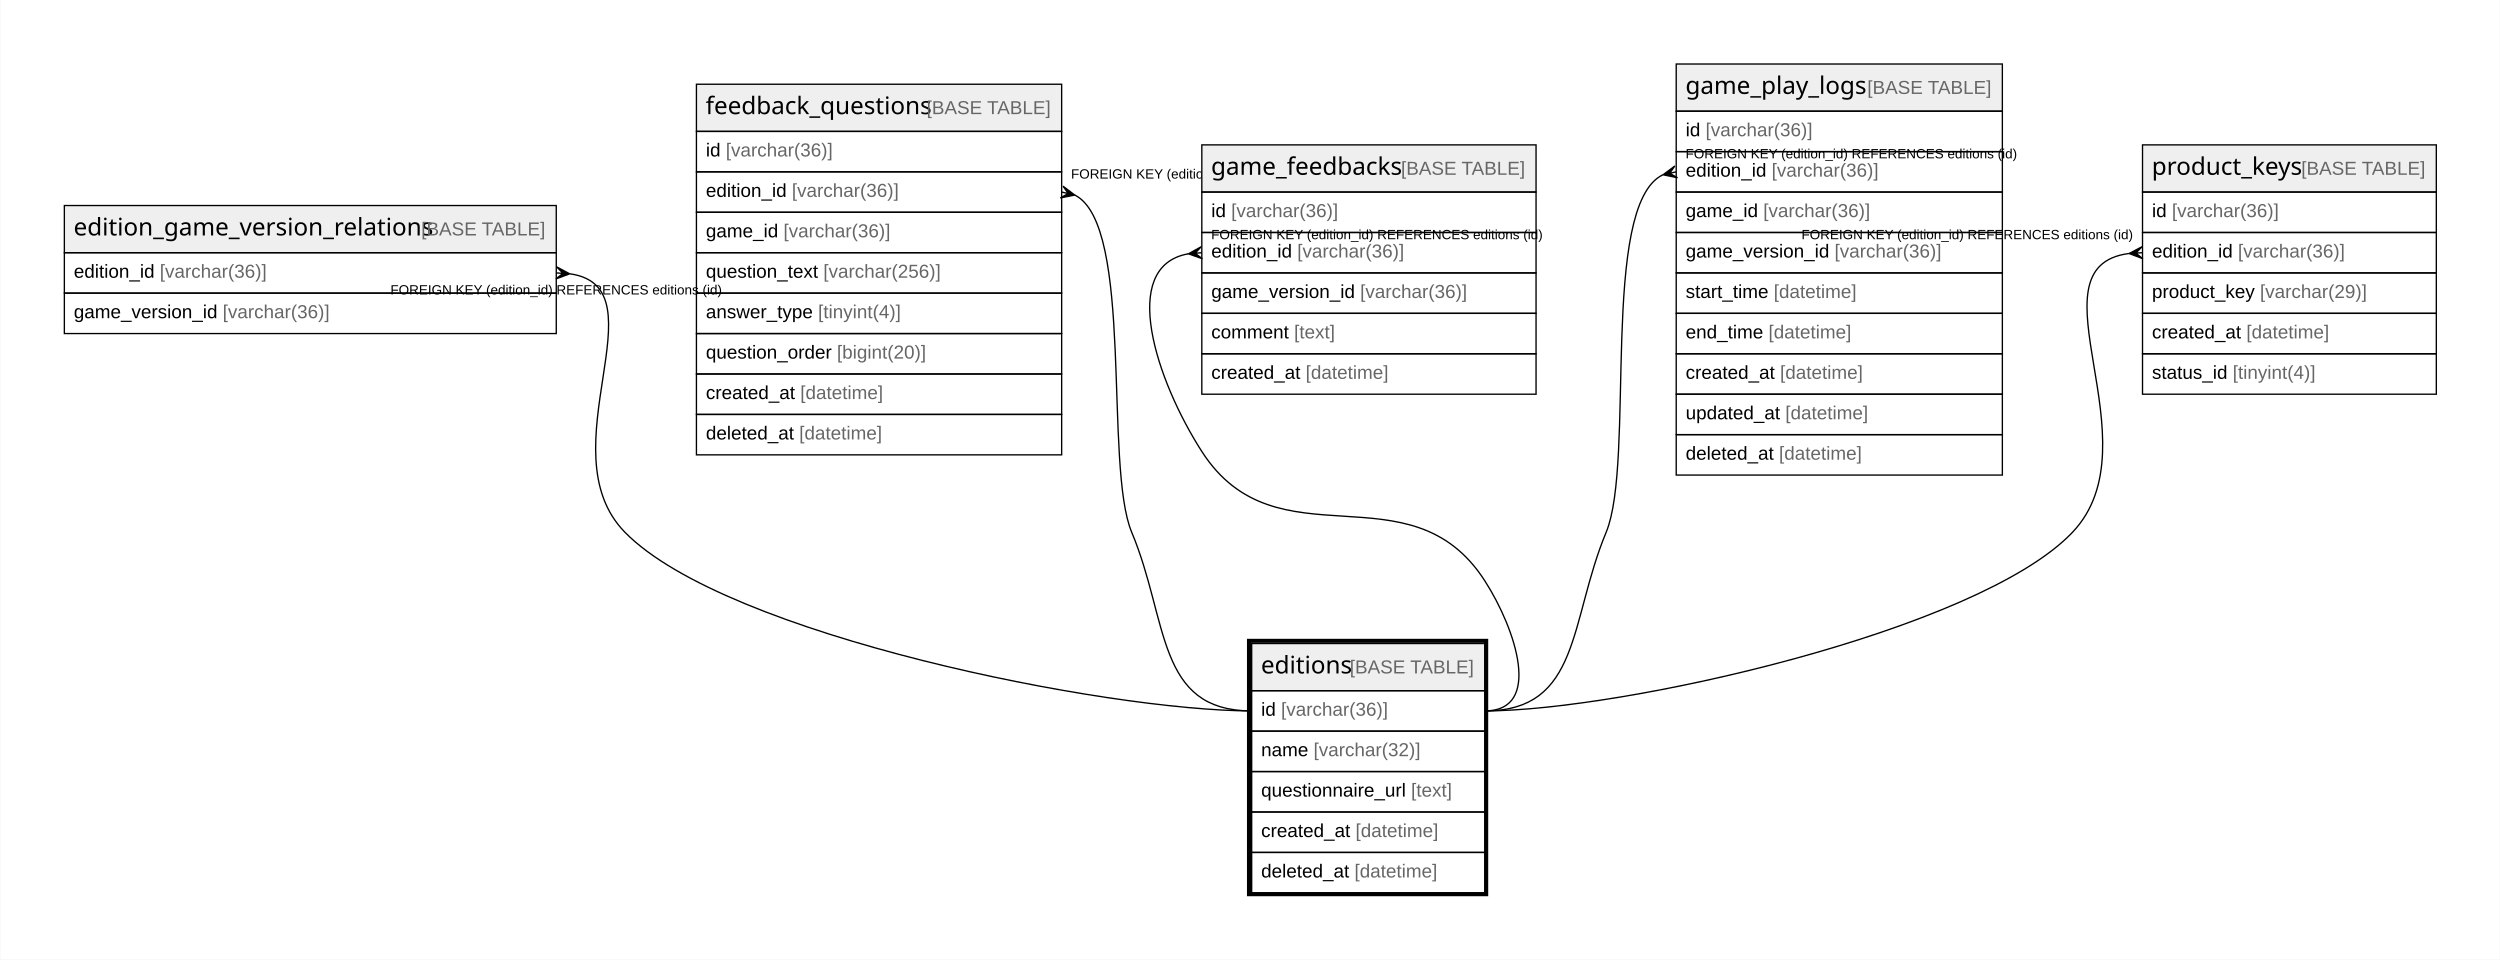
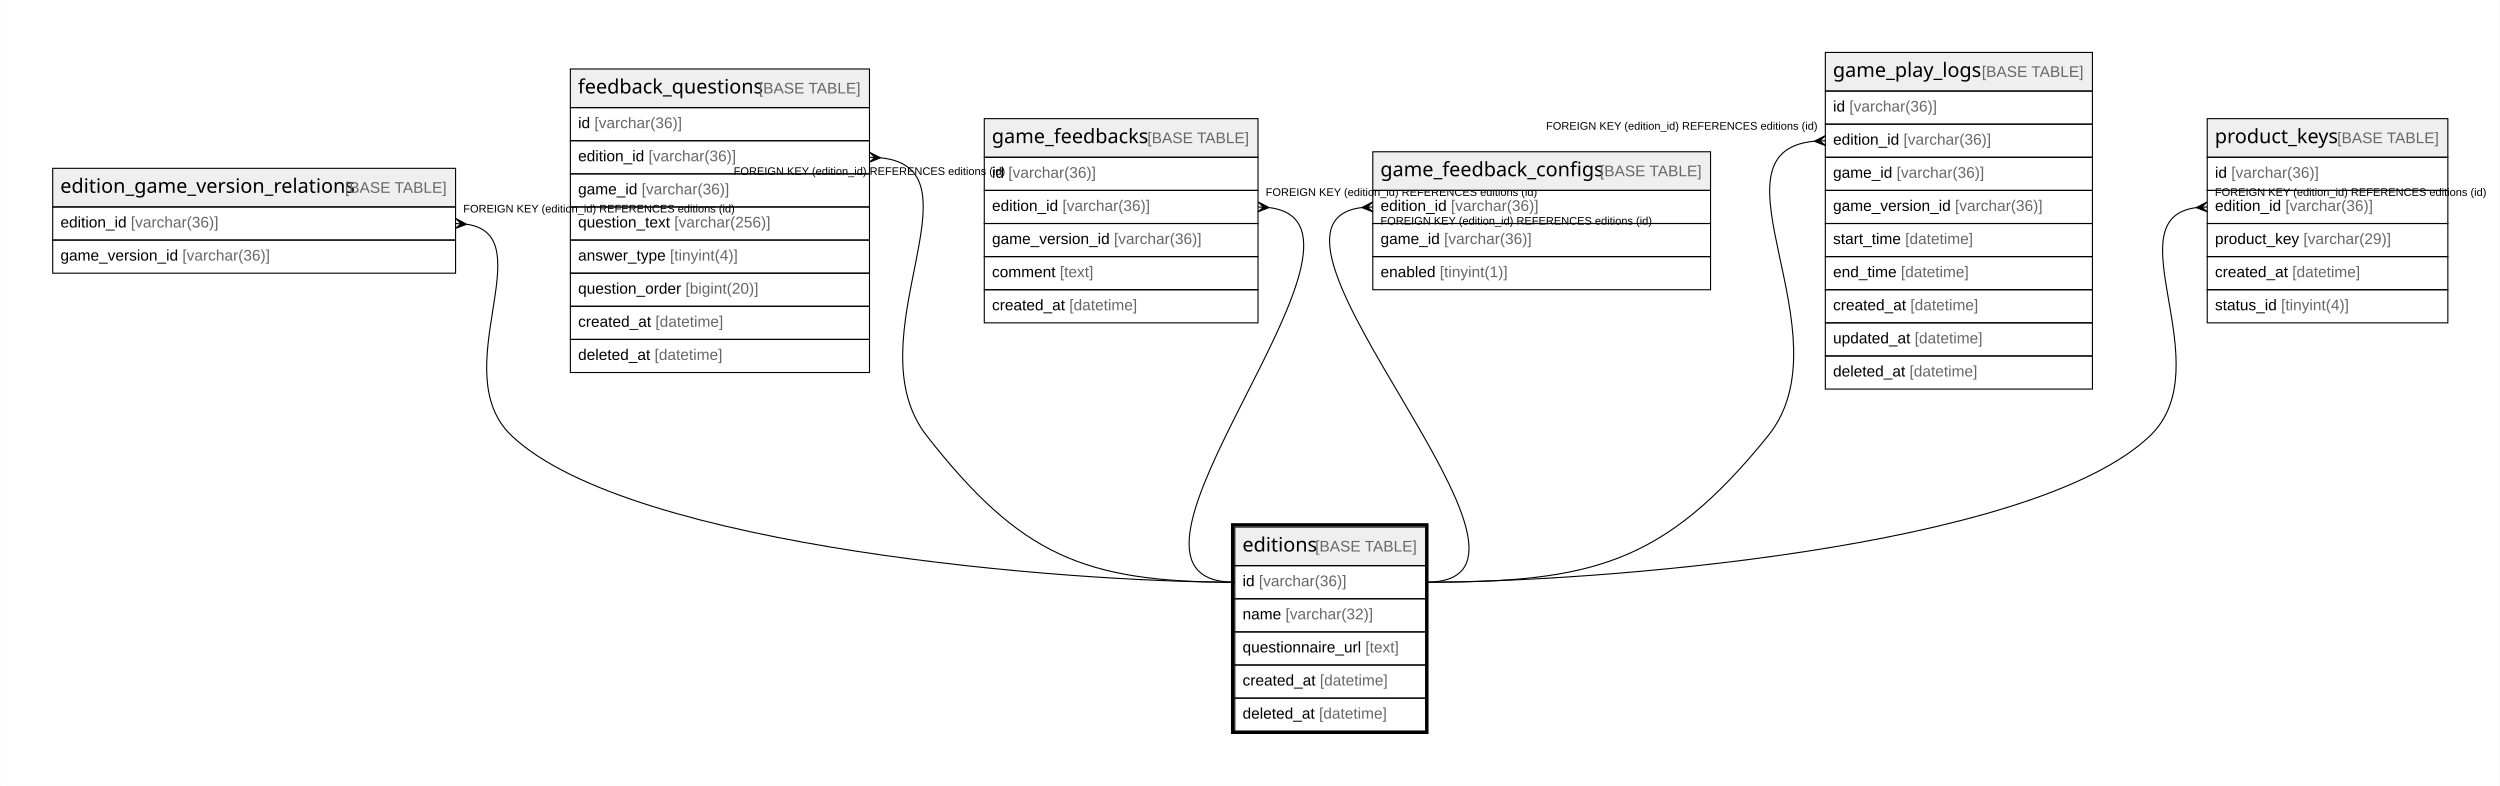
- <svg xmlns="http://www.w3.org/2000/svg" width="1855pt" height="712pt" viewBox="0.00 0.00 1854.50 712.00">
+ <svg xmlns="http://www.w3.org/2000/svg" width="2265pt" height="712pt" viewBox="0.00 0.00 2264.50 712.00">
  <g id="graph0" class="graph" transform="scale(1 1) rotate(0) translate(4 708)">
-     <polygon fill="#ffffff" stroke="transparent" points="-4,4 -4,-708 1850.5,-708 1850.5,4 -4,4" />
+     <polygon fill="#ffffff" stroke="transparent" points="-4,4 -4,-708 2260.5,-708 2260.5,4 -4,4" />
    <g id="node1" class="node">
-       <polygon fill="#efefef" stroke="transparent" points="924.5,-195.5 924.5,-230.5 1097.5,-230.5 1097.5,-195.5 924.5,-195.5" />
-       <polygon fill="none" stroke="#000000" points="924.5,-195.5 924.5,-230.5 1097.5,-230.5 1097.5,-195.5 924.5,-195.5" />
-       <text text-anchor="start" x="931.365" y="-208.3" font-family="Arial Bold" font-size="18.00" fill="#000000">editions</text>
-       <text text-anchor="start" x="993.381" y="-208.3" font-family="Arial" font-size="14.00" fill="#000000"> </text>
-       <text text-anchor="start" x="997.271" y="-208.3" font-family="Arial" font-size="14.00" fill="#666666">[BASE TABLE]</text>
-       <polygon fill="none" stroke="#000000" points="924.5,-165.5 924.5,-195.5 1097.5,-195.5 1097.5,-165.5 924.5,-165.5" />
-       <text text-anchor="start" x="931.5" y="-176.9" font-family="Arial" font-size="14.00" fill="#000000">id </text>
-       <text text-anchor="start" x="946.28" y="-176.9" font-family="Arial" font-size="14.00" fill="#666666">[varchar(36)]</text>
-       <polygon fill="none" stroke="#000000" points="924.5,-135.5 924.5,-165.5 1097.5,-165.5 1097.5,-135.5 924.5,-135.5" />
-       <text text-anchor="start" x="931.5" y="-146.9" font-family="Arial" font-size="14.00" fill="#000000">name </text>
-       <text text-anchor="start" x="970.399" y="-146.9" font-family="Arial" font-size="14.00" fill="#666666">[varchar(32)]</text>
-       <polygon fill="none" stroke="#000000" points="924.5,-105.5 924.5,-135.5 1097.5,-135.5 1097.5,-105.5 924.5,-105.5" />
-       <text text-anchor="start" x="931.5" y="-116.9" font-family="Arial" font-size="14.00" fill="#000000">questionnaire_url </text>
-       <text text-anchor="start" x="1042.748" y="-116.9" font-family="Arial" font-size="14.00" fill="#666666">[text]</text>
-       <polygon fill="none" stroke="#000000" points="924.5,-75.5 924.5,-105.5 1097.5,-105.5 1097.5,-75.5 924.5,-75.5" />
-       <text text-anchor="start" x="931.5" y="-86.9" font-family="Arial" font-size="14.00" fill="#000000">created_at </text>
-       <text text-anchor="start" x="1001.528" y="-86.9" font-family="Arial" font-size="14.00" fill="#666666">[datetime]</text>
-       <polygon fill="none" stroke="#000000" points="924.5,-45.5 924.5,-75.5 1097.5,-75.5 1097.5,-45.5 924.5,-45.5" />
-       <text text-anchor="start" x="931.5" y="-56.9" font-family="Arial" font-size="14.00" fill="#000000">deleted_at </text>
-       <text text-anchor="start" x="1000.757" y="-56.9" font-family="Arial" font-size="14.00" fill="#666666">[datetime]</text>
-       <polygon fill="none" stroke="#000000" stroke-width="3" points="922.5,-44.5 922.5,-232.5 1098.5,-232.5 1098.5,-44.5 922.5,-44.5" />
+       <polygon fill="#efefef" stroke="transparent" points="1114.5,-195.5 1114.5,-230.5 1287.5,-230.5 1287.5,-195.5 1114.5,-195.5" />
+       <polygon fill="none" stroke="#000000" points="1114.5,-195.5 1114.5,-230.5 1287.5,-230.5 1287.5,-195.5 1114.5,-195.5" />
+       <text text-anchor="start" x="1121.365" y="-208.3" font-family="Arial Bold" font-size="18.00" fill="#000000">editions</text>
+       <text text-anchor="start" x="1183.381" y="-208.3" font-family="Arial" font-size="14.00" fill="#000000"> </text>
+       <text text-anchor="start" x="1187.271" y="-208.3" font-family="Arial" font-size="14.00" fill="#666666">[BASE TABLE]</text>
+       <polygon fill="none" stroke="#000000" points="1114.5,-165.5 1114.5,-195.5 1287.5,-195.5 1287.5,-165.5 1114.5,-165.5" />
+       <text text-anchor="start" x="1121.5" y="-176.9" font-family="Arial" font-size="14.00" fill="#000000">id </text>
+       <text text-anchor="start" x="1136.28" y="-176.9" font-family="Arial" font-size="14.00" fill="#666666">[varchar(36)]</text>
+       <polygon fill="none" stroke="#000000" points="1114.5,-135.5 1114.5,-165.5 1287.5,-165.5 1287.5,-135.5 1114.5,-135.5" />
+       <text text-anchor="start" x="1121.5" y="-146.9" font-family="Arial" font-size="14.00" fill="#000000">name </text>
+       <text text-anchor="start" x="1160.399" y="-146.9" font-family="Arial" font-size="14.00" fill="#666666">[varchar(32)]</text>
+       <polygon fill="none" stroke="#000000" points="1114.5,-105.5 1114.5,-135.5 1287.5,-135.5 1287.5,-105.5 1114.5,-105.5" />
+       <text text-anchor="start" x="1121.5" y="-116.9" font-family="Arial" font-size="14.00" fill="#000000">questionnaire_url </text>
+       <text text-anchor="start" x="1232.748" y="-116.9" font-family="Arial" font-size="14.00" fill="#666666">[text]</text>
+       <polygon fill="none" stroke="#000000" points="1114.5,-75.5 1114.5,-105.5 1287.5,-105.5 1287.5,-75.5 1114.5,-75.5" />
+       <text text-anchor="start" x="1121.5" y="-86.9" font-family="Arial" font-size="14.00" fill="#000000">created_at </text>
+       <text text-anchor="start" x="1191.528" y="-86.9" font-family="Arial" font-size="14.00" fill="#666666">[datetime]</text>
+       <polygon fill="none" stroke="#000000" points="1114.5,-45.5 1114.5,-75.5 1287.5,-75.5 1287.5,-45.5 1114.5,-45.5" />
+       <text text-anchor="start" x="1121.5" y="-56.9" font-family="Arial" font-size="14.00" fill="#000000">deleted_at </text>
+       <text text-anchor="start" x="1190.757" y="-56.9" font-family="Arial" font-size="14.00" fill="#666666">[datetime]</text>
+       <polygon fill="none" stroke="#000000" stroke-width="3" points="1112.5,-44.5 1112.5,-232.5 1288.5,-232.5 1288.5,-44.5 1112.5,-44.5" />
    </g>
    <g id="node2" class="node">
      <polygon fill="#efefef" stroke="transparent" points="43.5,-520.5 43.5,-555.5 408.5,-555.5 408.5,-520.5 43.5,-520.5" />
      <polygon fill="none" stroke="#000000" points="43.5,-520.5 43.5,-555.5 408.5,-555.5 408.5,-520.5 43.5,-520.5" />
      <text text-anchor="start" x="50.344" y="-533.3" font-family="Arial Bold" font-size="18.00" fill="#000000">edition_game_version_relations</text>
      <text text-anchor="start" x="304.402" y="-533.3" font-family="Arial" font-size="14.00" fill="#000000"> </text>
      <text text-anchor="start" x="308.292" y="-533.3" font-family="Arial" font-size="14.00" fill="#666666">[BASE TABLE]</text>
      <polygon fill="none" stroke="#000000" points="43.5,-490.5 43.5,-520.5 408.5,-520.5 408.5,-490.5 43.5,-490.5" />
      <text text-anchor="start" x="50.5" y="-501.9" font-family="Arial" font-size="14.00" fill="#000000">edition_id </text>
      <text text-anchor="start" x="114.297" y="-501.9" font-family="Arial" font-size="14.00" fill="#666666">[varchar(36)]</text>
      <polygon fill="none" stroke="#000000" points="43.5,-460.5 43.5,-490.5 408.5,-490.5 408.5,-460.5 43.5,-460.5" />
      <text text-anchor="start" x="50.5" y="-471.9" font-family="Arial" font-size="14.00" fill="#000000">game_version_id </text>
      <text text-anchor="start" x="160.968" y="-471.9" font-family="Arial" font-size="14.00" fill="#666666">[varchar(36)]</text>
    </g>
    <g id="edge1" class="edge">
-       <path fill="none" stroke="#000000" d="M418.896,-504.799C488.754,-494.507 400.165,-373.45 459.5,-313 534.766,-236.32 817.053,-180.5 924.5,-180.5" />
-       <polygon fill="#000000" stroke="#000000" points="418.477,-504.827 408.197,-501.01 413.489,-505.164 408.5,-505.5 408.5,-505.5 408.5,-505.5 413.489,-505.164 408.803,-509.99 418.477,-504.827 418.477,-504.827" />
-       <text text-anchor="start" x="285.439" y="-489.5" font-family="Arial" font-size="10.00" fill="#000000">FOREIGN KEY (edition_id) REFERENCES editions (id)</text>
+       <path fill="none" stroke="#000000" d="M418.883,-504.786C488.555,-494.305 397.853,-371.09 459.5,-313 567.58,-211.156 965.996,-180.5 1114.5,-180.5" />
+       <polygon fill="#000000" stroke="#000000" points="418.476,-504.814 408.191,-501.011 413.488,-505.157 408.5,-505.5 408.5,-505.5 408.5,-505.5 413.488,-505.157 408.809,-509.989 418.476,-504.814 418.476,-504.814" />
+       <text text-anchor="start" x="415.439" y="-515.5" font-family="Arial" font-size="10.00" fill="#000000">FOREIGN KEY (edition_id) REFERENCES editions (id)</text>
    </g>
    <g id="node3" class="node">
      <polygon fill="#efefef" stroke="transparent" points="512.5,-610.5 512.5,-645.5 783.5,-645.5 783.5,-610.5 512.5,-610.5" />
      <polygon fill="none" stroke="#000000" points="512.5,-610.5 512.5,-645.5 783.5,-645.5 783.5,-610.5 512.5,-610.5" />
      <text text-anchor="start" x="519.34" y="-623.3" font-family="Arial Bold" font-size="18.00" fill="#000000">feedback_questions</text>
      <text text-anchor="start" x="679.407" y="-623.3" font-family="Arial" font-size="14.00" fill="#000000"> </text>
      <text text-anchor="start" x="683.297" y="-623.3" font-family="Arial" font-size="14.00" fill="#666666">[BASE TABLE]</text>
      <polygon fill="none" stroke="#000000" points="512.5,-580.5 512.5,-610.5 783.5,-610.5 783.5,-580.5 512.5,-580.5" />
      <text text-anchor="start" x="519.5" y="-591.9" font-family="Arial" font-size="14.00" fill="#000000">id </text>
      <text text-anchor="start" x="534.28" y="-591.9" font-family="Arial" font-size="14.00" fill="#666666">[varchar(36)]</text>
      <polygon fill="none" stroke="#000000" points="512.5,-550.5 512.5,-580.5 783.5,-580.5 783.5,-550.5 512.5,-550.5" />
      <text text-anchor="start" x="519.5" y="-561.9" font-family="Arial" font-size="14.00" fill="#000000">edition_id </text>
      <text text-anchor="start" x="583.297" y="-561.9" font-family="Arial" font-size="14.00" fill="#666666">[varchar(36)]</text>
      <polygon fill="none" stroke="#000000" points="512.5,-520.5 512.5,-550.5 783.5,-550.5 783.5,-520.5 512.5,-520.5" />
      <text text-anchor="start" x="519.5" y="-531.9" font-family="Arial" font-size="14.00" fill="#000000">game_id </text>
      <text text-anchor="start" x="577.071" y="-531.9" font-family="Arial" font-size="14.00" fill="#666666">[varchar(36)]</text>
      <polygon fill="none" stroke="#000000" points="512.5,-490.5 512.5,-520.5 783.5,-520.5 783.5,-490.5 512.5,-490.5" />
      <text text-anchor="start" x="519.5" y="-501.9" font-family="Arial" font-size="14.00" fill="#000000">question_text </text>
      <text text-anchor="start" x="606.647" y="-501.9" font-family="Arial" font-size="14.00" fill="#666666">[varchar(256)]</text>
      <polygon fill="none" stroke="#000000" points="512.5,-460.5 512.5,-490.5 783.5,-490.5 783.5,-460.5 512.5,-460.5" />
      <text text-anchor="start" x="519.5" y="-471.9" font-family="Arial" font-size="14.00" fill="#000000">answer_type </text>
      <text text-anchor="start" x="602.744" y="-471.9" font-family="Arial" font-size="14.00" fill="#666666">[tinyint(4)]</text>
      <polygon fill="none" stroke="#000000" points="512.5,-430.5 512.5,-460.5 783.5,-460.5 783.5,-430.5 512.5,-430.5" />
      <text text-anchor="start" x="519.5" y="-441.9" font-family="Arial" font-size="14.00" fill="#000000">question_order </text>
      <text text-anchor="start" x="616.752" y="-441.9" font-family="Arial" font-size="14.00" fill="#666666">[bigint(20)]</text>
      <polygon fill="none" stroke="#000000" points="512.5,-400.5 512.5,-430.5 783.5,-430.5 783.5,-400.5 512.5,-400.5" />
      <text text-anchor="start" x="519.5" y="-411.9" font-family="Arial" font-size="14.00" fill="#000000">created_at </text>
      <text text-anchor="start" x="589.528" y="-411.9" font-family="Arial" font-size="14.00" fill="#666666">[datetime]</text>
      <polygon fill="none" stroke="#000000" points="512.5,-370.5 512.5,-400.5 783.5,-400.5 783.5,-370.5 512.5,-370.5" />
      <text text-anchor="start" x="519.5" y="-381.9" font-family="Arial" font-size="14.00" fill="#000000">deleted_at </text>
      <text text-anchor="start" x="588.757" y="-381.9" font-family="Arial" font-size="14.00" fill="#666666">[datetime]</text>
    </g>
    <g id="edge2" class="edge">
-       <path fill="none" stroke="#000000" d="M793.281,-563.245C837.551,-541.114 814.719,-362.525 835.5,-313 862.948,-247.585 853.56,-180.5 924.5,-180.5" />
-       <polygon fill="#000000" stroke="#000000" points="793.244,-563.253 782.489,-561.115 788.372,-564.377 783.5,-565.5 783.5,-565.5 783.5,-565.5 788.372,-564.377 784.511,-569.885 793.244,-563.253 793.244,-563.253" />
-       <text text-anchor="start" x="790.439" y="-575.5" font-family="Arial" font-size="10.00" fill="#000000">FOREIGN KEY (edition_id) REFERENCES editions (id)</text>
+       <path fill="none" stroke="#000000" d="M793.529,-565.032C889.945,-555.423 766.986,-400.327 835.5,-313 920.234,-205 977.227,-180.5 1114.5,-180.5" />
+       <polygon fill="#000000" stroke="#000000" points="793.489,-565.033 783.29,-561.005 788.495,-565.267 783.5,-565.5 783.5,-565.5 783.5,-565.5 788.495,-565.267 783.71,-569.995 793.489,-565.033 793.489,-565.033" />
+       <text text-anchor="start" x="660.439" y="-549.5" font-family="Arial" font-size="10.00" fill="#000000">FOREIGN KEY (edition_id) REFERENCES editions (id)</text>
    </g>
    <g id="node4" class="node">
      <polygon fill="#efefef" stroke="transparent" points="887.5,-565.5 887.5,-600.5 1135.5,-600.5 1135.5,-565.5 887.5,-565.5" />
      <polygon fill="none" stroke="#000000" points="887.5,-565.5 887.5,-600.5 1135.5,-600.5 1135.5,-565.5 887.5,-565.5" />
      <text text-anchor="start" x="894.348" y="-578.3" font-family="Arial Bold" font-size="18.00" fill="#000000">game_feedbacks</text>
      <text text-anchor="start" x="1031.398" y="-578.3" font-family="Arial" font-size="14.00" fill="#000000"> </text>
      <text text-anchor="start" x="1035.289" y="-578.3" font-family="Arial" font-size="14.00" fill="#666666">[BASE TABLE]</text>
      <polygon fill="none" stroke="#000000" points="887.5,-535.5 887.5,-565.5 1135.5,-565.5 1135.5,-535.5 887.5,-535.5" />
      <text text-anchor="start" x="894.5" y="-546.9" font-family="Arial" font-size="14.00" fill="#000000">id </text>
      <text text-anchor="start" x="909.28" y="-546.9" font-family="Arial" font-size="14.00" fill="#666666">[varchar(36)]</text>
      <polygon fill="none" stroke="#000000" points="887.5,-505.5 887.5,-535.5 1135.5,-535.5 1135.5,-505.5 887.5,-505.5" />
      <text text-anchor="start" x="894.5" y="-516.9" font-family="Arial" font-size="14.00" fill="#000000">edition_id </text>
      <text text-anchor="start" x="958.297" y="-516.9" font-family="Arial" font-size="14.00" fill="#666666">[varchar(36)]</text>
      <polygon fill="none" stroke="#000000" points="887.5,-475.5 887.5,-505.5 1135.5,-505.5 1135.5,-475.5 887.5,-475.5" />
      <text text-anchor="start" x="894.5" y="-486.9" font-family="Arial" font-size="14.00" fill="#000000">game_version_id </text>
      <text text-anchor="start" x="1004.968" y="-486.9" font-family="Arial" font-size="14.00" fill="#666666">[varchar(36)]</text>
      <polygon fill="none" stroke="#000000" points="887.5,-445.5 887.5,-475.5 1135.5,-475.5 1135.5,-445.5 887.5,-445.5" />
      <text text-anchor="start" x="894.5" y="-456.9" font-family="Arial" font-size="14.00" fill="#000000">comment </text>
      <text text-anchor="start" x="955.95" y="-456.9" font-family="Arial" font-size="14.00" fill="#666666">[text]</text>
      <polygon fill="none" stroke="#000000" points="887.5,-415.5 887.5,-445.5 1135.5,-445.5 1135.5,-415.5 887.5,-415.5" />
      <text text-anchor="start" x="894.5" y="-426.9" font-family="Arial" font-size="14.00" fill="#000000">created_at </text>
      <text text-anchor="start" x="964.528" y="-426.9" font-family="Arial" font-size="14.00" fill="#666666">[datetime]</text>
    </g>
    <g id="edge3" class="edge">
-       <path fill="none" stroke="#000000" d="M877.265,-519.635C825.374,-510.158 854.075,-425.031 887.5,-373 942.966,-286.657 1042.034,-363.343 1097.5,-277 1120.681,-240.915 1140.389,-180.5 1097.5,-180.5" />
-       <polygon fill="#000000" stroke="#000000" points="877.535,-519.658 887.121,-524.984 882.518,-520.079 887.5,-520.5 887.5,-520.5 887.5,-520.5 882.518,-520.079 887.879,-516.016 877.535,-519.658 877.535,-519.658" />
-       <text text-anchor="start" x="894.439" y="-530.5" font-family="Arial" font-size="10.00" fill="#000000">FOREIGN KEY (edition_id) REFERENCES editions (id)</text>
+       <path fill="none" stroke="#000000" d="M1145.753,-519.902C1271.372,-504.101 966.797,-180.5 1114.5,-180.5" />
+       <polygon fill="#000000" stroke="#000000" points="1145.483,-519.918 1135.238,-516.008 1140.492,-520.209 1135.5,-520.5 1135.5,-520.5 1135.5,-520.5 1140.492,-520.209 1135.762,-524.992 1145.483,-519.918 1145.483,-519.918" />
+       <text text-anchor="start" x="1142.439" y="-530.5" font-family="Arial" font-size="10.00" fill="#000000">FOREIGN KEY (edition_id) REFERENCES editions (id)</text>
    </g>
    <g id="node5" class="node">
-       <polygon fill="#efefef" stroke="transparent" points="1239.5,-625.5 1239.5,-660.5 1481.5,-660.5 1481.5,-625.5 1239.5,-625.5" />
-       <polygon fill="none" stroke="#000000" points="1239.5,-625.5 1239.5,-660.5 1481.5,-660.5 1481.5,-625.5 1239.5,-625.5" />
-       <text text-anchor="start" x="1246.355" y="-638.3" font-family="Arial Bold" font-size="18.00" fill="#000000">game_play_logs</text>
-       <text text-anchor="start" x="1377.391" y="-638.3" font-family="Arial" font-size="14.00" fill="#000000"> </text>
-       <text text-anchor="start" x="1381.282" y="-638.3" font-family="Arial" font-size="14.00" fill="#666666">[BASE TABLE]</text>
-       <polygon fill="none" stroke="#000000" points="1239.5,-595.5 1239.5,-625.5 1481.5,-625.5 1481.5,-595.5 1239.5,-595.5" />
-       <text text-anchor="start" x="1246.5" y="-606.9" font-family="Arial" font-size="14.00" fill="#000000">id </text>
-       <text text-anchor="start" x="1261.28" y="-606.9" font-family="Arial" font-size="14.00" fill="#666666">[varchar(36)]</text>
-       <polygon fill="none" stroke="#000000" points="1239.5,-565.5 1239.5,-595.5 1481.5,-595.5 1481.5,-565.5 1239.5,-565.5" />
-       <text text-anchor="start" x="1246.5" y="-576.9" font-family="Arial" font-size="14.00" fill="#000000">edition_id </text>
-       <text text-anchor="start" x="1310.297" y="-576.9" font-family="Arial" font-size="14.00" fill="#666666">[varchar(36)]</text>
-       <polygon fill="none" stroke="#000000" points="1239.5,-535.5 1239.5,-565.5 1481.5,-565.5 1481.5,-535.5 1239.5,-535.5" />
-       <text text-anchor="start" x="1246.5" y="-546.9" font-family="Arial" font-size="14.00" fill="#000000">game_id </text>
-       <text text-anchor="start" x="1304.071" y="-546.9" font-family="Arial" font-size="14.00" fill="#666666">[varchar(36)]</text>
-       <polygon fill="none" stroke="#000000" points="1239.5,-505.5 1239.5,-535.5 1481.5,-535.5 1481.5,-505.5 1239.5,-505.5" />
-       <text text-anchor="start" x="1246.5" y="-516.9" font-family="Arial" font-size="14.00" fill="#000000">game_version_id </text>
-       <text text-anchor="start" x="1356.968" y="-516.9" font-family="Arial" font-size="14.00" fill="#666666">[varchar(36)]</text>
-       <polygon fill="none" stroke="#000000" points="1239.5,-475.5 1239.5,-505.5 1481.5,-505.5 1481.5,-475.5 1239.5,-475.5" />
-       <text text-anchor="start" x="1246.5" y="-486.9" font-family="Arial" font-size="14.00" fill="#000000">start_time </text>
-       <text text-anchor="start" x="1311.838" y="-486.9" font-family="Arial" font-size="14.00" fill="#666666">[datetime]</text>
-       <polygon fill="none" stroke="#000000" points="1239.5,-445.5 1239.5,-475.5 1481.5,-475.5 1481.5,-445.5 1239.5,-445.5" />
-       <text text-anchor="start" x="1246.5" y="-456.9" font-family="Arial" font-size="14.00" fill="#000000">end_time </text>
-       <text text-anchor="start" x="1307.961" y="-456.9" font-family="Arial" font-size="14.00" fill="#666666">[datetime]</text>
-       <polygon fill="none" stroke="#000000" points="1239.5,-415.5 1239.5,-445.5 1481.5,-445.5 1481.5,-415.5 1239.5,-415.5" />
-       <text text-anchor="start" x="1246.5" y="-426.9" font-family="Arial" font-size="14.00" fill="#000000">created_at </text>
-       <text text-anchor="start" x="1316.528" y="-426.9" font-family="Arial" font-size="14.00" fill="#666666">[datetime]</text>
-       <polygon fill="none" stroke="#000000" points="1239.5,-385.5 1239.5,-415.5 1481.5,-415.5 1481.5,-385.5 1239.5,-385.5" />
-       <text text-anchor="start" x="1246.5" y="-396.9" font-family="Arial" font-size="14.00" fill="#000000">updated_at </text>
-       <text text-anchor="start" x="1320.433" y="-396.9" font-family="Arial" font-size="14.00" fill="#666666">[datetime]</text>
-       <polygon fill="none" stroke="#000000" points="1239.5,-355.5 1239.5,-385.5 1481.5,-385.5 1481.5,-355.5 1239.5,-355.5" />
-       <text text-anchor="start" x="1246.5" y="-366.9" font-family="Arial" font-size="14.00" fill="#000000">deleted_at </text>
-       <text text-anchor="start" x="1315.757" y="-366.9" font-family="Arial" font-size="14.00" fill="#666666">[datetime]</text>
+       <polygon fill="#efefef" stroke="transparent" points="1239.5,-535.5 1239.5,-570.5 1545.5,-570.5 1545.5,-535.5 1239.5,-535.5" />
+       <polygon fill="none" stroke="#000000" points="1239.5,-535.5 1239.5,-570.5 1545.5,-570.5 1545.5,-535.5 1239.5,-535.5" />
+       <text text-anchor="start" x="1246.337" y="-548.3" font-family="Arial Bold" font-size="18.00" fill="#000000">game_feedback_configs</text>
+       <text text-anchor="start" x="1441.409" y="-548.3" font-family="Arial" font-size="14.00" fill="#000000"> </text>
+       <text text-anchor="start" x="1445.299" y="-548.3" font-family="Arial" font-size="14.00" fill="#666666">[BASE TABLE]</text>
+       <polygon fill="none" stroke="#000000" points="1239.5,-505.5 1239.5,-535.5 1545.5,-535.5 1545.5,-505.5 1239.5,-505.5" />
+       <text text-anchor="start" x="1246.5" y="-516.9" font-family="Arial" font-size="14.00" fill="#000000">edition_id </text>
+       <text text-anchor="start" x="1310.297" y="-516.9" font-family="Arial" font-size="14.00" fill="#666666">[varchar(36)]</text>
+       <polygon fill="none" stroke="#000000" points="1239.5,-475.5 1239.5,-505.5 1545.5,-505.5 1545.5,-475.5 1239.5,-475.5" />
+       <text text-anchor="start" x="1246.5" y="-486.9" font-family="Arial" font-size="14.00" fill="#000000">game_id </text>
+       <text text-anchor="start" x="1304.071" y="-486.9" font-family="Arial" font-size="14.00" fill="#666666">[varchar(36)]</text>
+       <polygon fill="none" stroke="#000000" points="1239.5,-445.5 1239.5,-475.5 1545.5,-475.5 1545.5,-445.5 1239.5,-445.5" />
+       <text text-anchor="start" x="1246.5" y="-456.9" font-family="Arial" font-size="14.00" fill="#000000">enabled </text>
+       <text text-anchor="start" x="1300.193" y="-456.9" font-family="Arial" font-size="14.00" fill="#666666">[tinyint(1)]</text>
    </g>
    <g id="edge4" class="edge">
-       <path fill="none" stroke="#000000" d="M1229.484,-578.255C1182.594,-555.448 1209.357,-365.524 1187.5,-313 1160.15,-247.274 1168.689,-180.5 1097.5,-180.5" />
-       <polygon fill="#000000" stroke="#000000" points="1229.742,-578.312 1238.516,-584.891 1234.621,-579.406 1239.5,-580.5 1239.5,-580.5 1239.5,-580.5 1234.621,-579.406 1240.484,-576.109 1229.742,-578.312 1229.742,-578.312" />
-       <text text-anchor="start" x="1246.439" y="-590.5" font-family="Arial" font-size="10.00" fill="#000000">FOREIGN KEY (edition_id) REFERENCES editions (id)</text>
+       <path fill="none" stroke="#000000" d="M1229.212,-519.902C1103.836,-504.101 1436.384,-180.5 1287.5,-180.5" />
+       <polygon fill="#000000" stroke="#000000" points="1229.517,-519.919 1239.239,-524.992 1234.508,-520.21 1239.5,-520.5 1239.5,-520.5 1239.5,-520.5 1234.508,-520.21 1239.761,-516.008 1229.517,-519.919 1229.517,-519.919" />
+       <text text-anchor="start" x="1246.439" y="-504.5" font-family="Arial" font-size="10.00" fill="#000000">FOREIGN KEY (edition_id) REFERENCES editions (id)</text>
    </g>
    <g id="node6" class="node">
-       <polygon fill="#efefef" stroke="transparent" points="1585.5,-565.5 1585.5,-600.5 1803.5,-600.5 1803.5,-565.5 1585.5,-565.5" />
-       <polygon fill="none" stroke="#000000" points="1585.5,-565.5 1585.5,-600.5 1803.5,-600.5 1803.5,-565.5 1585.5,-565.5" />
-       <text text-anchor="start" x="1592.357" y="-578.3" font-family="Arial Bold" font-size="18.00" fill="#000000">product_keys</text>
-       <text text-anchor="start" x="1699.389" y="-578.3" font-family="Arial" font-size="14.00" fill="#000000"> </text>
-       <text text-anchor="start" x="1703.28" y="-578.3" font-family="Arial" font-size="14.00" fill="#666666">[BASE TABLE]</text>
-       <polygon fill="none" stroke="#000000" points="1585.5,-535.5 1585.5,-565.5 1803.5,-565.5 1803.5,-535.5 1585.5,-535.5" />
-       <text text-anchor="start" x="1592.5" y="-546.9" font-family="Arial" font-size="14.00" fill="#000000">id </text>
-       <text text-anchor="start" x="1607.28" y="-546.9" font-family="Arial" font-size="14.00" fill="#666666">[varchar(36)]</text>
-       <polygon fill="none" stroke="#000000" points="1585.5,-505.5 1585.5,-535.5 1803.5,-535.5 1803.5,-505.5 1585.5,-505.5" />
-       <text text-anchor="start" x="1592.5" y="-516.9" font-family="Arial" font-size="14.00" fill="#000000">edition_id </text>
-       <text text-anchor="start" x="1656.297" y="-516.9" font-family="Arial" font-size="14.00" fill="#666666">[varchar(36)]</text>
-       <polygon fill="none" stroke="#000000" points="1585.5,-475.5 1585.5,-505.5 1803.5,-505.5 1803.5,-475.5 1585.5,-475.5" />
-       <text text-anchor="start" x="1592.5" y="-486.9" font-family="Arial" font-size="14.00" fill="#000000">product_key </text>
-       <text text-anchor="start" x="1672.637" y="-486.9" font-family="Arial" font-size="14.00" fill="#666666">[varchar(29)]</text>
-       <polygon fill="none" stroke="#000000" points="1585.5,-445.5 1585.5,-475.5 1803.5,-475.5 1803.5,-445.5 1585.5,-445.5" />
-       <text text-anchor="start" x="1592.5" y="-456.9" font-family="Arial" font-size="14.00" fill="#000000">created_at </text>
-       <text text-anchor="start" x="1662.528" y="-456.9" font-family="Arial" font-size="14.00" fill="#666666">[datetime]</text>
-       <polygon fill="none" stroke="#000000" points="1585.5,-415.5 1585.5,-445.5 1803.5,-445.5 1803.5,-415.5 1585.5,-415.5" />
-       <text text-anchor="start" x="1592.5" y="-426.9" font-family="Arial" font-size="14.00" fill="#000000">status_id </text>
-       <text text-anchor="start" x="1652.409" y="-426.9" font-family="Arial" font-size="14.00" fill="#666666">[tinyint(4)]</text>
+       <polygon fill="#efefef" stroke="transparent" points="1649.5,-625.5 1649.5,-660.5 1891.5,-660.5 1891.5,-625.5 1649.5,-625.5" />
+       <polygon fill="none" stroke="#000000" points="1649.5,-625.5 1649.5,-660.5 1891.5,-660.5 1891.5,-625.5 1649.5,-625.5" />
+       <text text-anchor="start" x="1656.355" y="-638.3" font-family="Arial Bold" font-size="18.00" fill="#000000">game_play_logs</text>
+       <text text-anchor="start" x="1787.391" y="-638.3" font-family="Arial" font-size="14.00" fill="#000000"> </text>
+       <text text-anchor="start" x="1791.282" y="-638.3" font-family="Arial" font-size="14.00" fill="#666666">[BASE TABLE]</text>
+       <polygon fill="none" stroke="#000000" points="1649.5,-595.5 1649.5,-625.5 1891.5,-625.5 1891.5,-595.5 1649.5,-595.5" />
+       <text text-anchor="start" x="1656.5" y="-606.9" font-family="Arial" font-size="14.00" fill="#000000">id </text>
+       <text text-anchor="start" x="1671.28" y="-606.9" font-family="Arial" font-size="14.00" fill="#666666">[varchar(36)]</text>
+       <polygon fill="none" stroke="#000000" points="1649.5,-565.5 1649.5,-595.5 1891.5,-595.5 1891.5,-565.5 1649.5,-565.5" />
+       <text text-anchor="start" x="1656.5" y="-576.9" font-family="Arial" font-size="14.00" fill="#000000">edition_id </text>
+       <text text-anchor="start" x="1720.297" y="-576.9" font-family="Arial" font-size="14.00" fill="#666666">[varchar(36)]</text>
+       <polygon fill="none" stroke="#000000" points="1649.5,-535.5 1649.5,-565.5 1891.5,-565.5 1891.5,-535.5 1649.5,-535.5" />
+       <text text-anchor="start" x="1656.5" y="-546.9" font-family="Arial" font-size="14.00" fill="#000000">game_id </text>
+       <text text-anchor="start" x="1714.071" y="-546.9" font-family="Arial" font-size="14.00" fill="#666666">[varchar(36)]</text>
+       <polygon fill="none" stroke="#000000" points="1649.5,-505.5 1649.5,-535.5 1891.5,-535.5 1891.5,-505.5 1649.5,-505.5" />
+       <text text-anchor="start" x="1656.5" y="-516.9" font-family="Arial" font-size="14.00" fill="#000000">game_version_id </text>
+       <text text-anchor="start" x="1766.968" y="-516.9" font-family="Arial" font-size="14.00" fill="#666666">[varchar(36)]</text>
+       <polygon fill="none" stroke="#000000" points="1649.5,-475.5 1649.5,-505.5 1891.5,-505.5 1891.5,-475.5 1649.5,-475.5" />
+       <text text-anchor="start" x="1656.5" y="-486.9" font-family="Arial" font-size="14.00" fill="#000000">start_time </text>
+       <text text-anchor="start" x="1721.838" y="-486.9" font-family="Arial" font-size="14.00" fill="#666666">[datetime]</text>
+       <polygon fill="none" stroke="#000000" points="1649.5,-445.5 1649.5,-475.5 1891.5,-475.5 1891.5,-445.5 1649.5,-445.5" />
+       <text text-anchor="start" x="1656.5" y="-456.9" font-family="Arial" font-size="14.00" fill="#000000">end_time </text>
+       <text text-anchor="start" x="1717.961" y="-456.9" font-family="Arial" font-size="14.00" fill="#666666">[datetime]</text>
+       <polygon fill="none" stroke="#000000" points="1649.5,-415.5 1649.5,-445.5 1891.5,-445.5 1891.5,-415.5 1649.5,-415.5" />
+       <text text-anchor="start" x="1656.5" y="-426.9" font-family="Arial" font-size="14.00" fill="#000000">created_at </text>
+       <text text-anchor="start" x="1726.528" y="-426.9" font-family="Arial" font-size="14.00" fill="#666666">[datetime]</text>
+       <polygon fill="none" stroke="#000000" points="1649.5,-385.5 1649.5,-415.5 1891.5,-415.5 1891.5,-385.5 1649.5,-385.5" />
+       <text text-anchor="start" x="1656.5" y="-396.9" font-family="Arial" font-size="14.00" fill="#000000">updated_at </text>
+       <text text-anchor="start" x="1730.433" y="-396.9" font-family="Arial" font-size="14.00" fill="#666666">[datetime]</text>
+       <polygon fill="none" stroke="#000000" points="1649.5,-355.5 1649.5,-385.5 1891.5,-385.5 1891.5,-355.5 1649.5,-355.5" />
+       <text text-anchor="start" x="1656.5" y="-366.9" font-family="Arial" font-size="14.00" fill="#000000">deleted_at </text>
+       <text text-anchor="start" x="1725.757" y="-366.9" font-family="Arial" font-size="14.00" fill="#666666">[datetime]</text>
    </g>
    <g id="edge5" class="edge">
-       <path fill="none" stroke="#000000" d="M1575.268,-519.878C1498.646,-509.776 1596.483,-379.18 1533.5,-313 1463.689,-239.646 1198.764,-180.5 1097.5,-180.5" />
-       <polygon fill="#000000" stroke="#000000" points="1575.518,-519.893 1585.227,-524.992 1580.509,-520.197 1585.5,-520.5 1585.5,-520.5 1585.5,-520.5 1580.509,-520.197 1585.773,-516.008 1575.518,-519.893 1575.518,-519.893" />
-       <text text-anchor="start" x="1332.439" y="-530.5" font-family="Arial" font-size="10.00" fill="#000000">FOREIGN KEY (edition_id) REFERENCES editions (id)</text>
+       <path fill="none" stroke="#000000" d="M1639.219,-580.031C1536.975,-570.081 1671.299,-404.366 1597.5,-313 1503.35,-196.439 1437.335,-180.5 1287.5,-180.5" />
+       <polygon fill="#000000" stroke="#000000" points="1639.51,-580.044 1649.295,-584.995 1644.505,-580.272 1649.5,-580.5 1649.5,-580.5 1649.5,-580.5 1644.505,-580.272 1649.705,-576.005 1639.51,-580.044 1639.51,-580.044" />
+       <text text-anchor="start" x="1396.439" y="-590.5" font-family="Arial" font-size="10.00" fill="#000000">FOREIGN KEY (edition_id) REFERENCES editions (id)</text>
+     </g>
+     <g id="node7" class="node">
+       <polygon fill="#efefef" stroke="transparent" points="1995.5,-565.5 1995.5,-600.5 2213.5,-600.5 2213.5,-565.5 1995.5,-565.5" />
+       <polygon fill="none" stroke="#000000" points="1995.5,-565.5 1995.5,-600.5 2213.5,-600.5 2213.5,-565.5 1995.5,-565.5" />
+       <text text-anchor="start" x="2002.357" y="-578.3" font-family="Arial Bold" font-size="18.00" fill="#000000">product_keys</text>
+       <text text-anchor="start" x="2109.389" y="-578.3" font-family="Arial" font-size="14.00" fill="#000000"> </text>
+       <text text-anchor="start" x="2113.28" y="-578.3" font-family="Arial" font-size="14.00" fill="#666666">[BASE TABLE]</text>
+       <polygon fill="none" stroke="#000000" points="1995.5,-535.5 1995.5,-565.5 2213.5,-565.5 2213.5,-535.5 1995.5,-535.5" />
+       <text text-anchor="start" x="2002.5" y="-546.9" font-family="Arial" font-size="14.00" fill="#000000">id </text>
+       <text text-anchor="start" x="2017.28" y="-546.9" font-family="Arial" font-size="14.00" fill="#666666">[varchar(36)]</text>
+       <polygon fill="none" stroke="#000000" points="1995.5,-505.5 1995.5,-535.5 2213.5,-535.5 2213.5,-505.5 1995.5,-505.5" />
+       <text text-anchor="start" x="2002.5" y="-516.9" font-family="Arial" font-size="14.00" fill="#000000">edition_id </text>
+       <text text-anchor="start" x="2066.297" y="-516.9" font-family="Arial" font-size="14.00" fill="#666666">[varchar(36)]</text>
+       <polygon fill="none" stroke="#000000" points="1995.5,-475.5 1995.5,-505.5 2213.5,-505.5 2213.5,-475.5 1995.5,-475.5" />
+       <text text-anchor="start" x="2002.5" y="-486.9" font-family="Arial" font-size="14.00" fill="#000000">product_key </text>
+       <text text-anchor="start" x="2082.637" y="-486.9" font-family="Arial" font-size="14.00" fill="#666666">[varchar(29)]</text>
+       <polygon fill="none" stroke="#000000" points="1995.5,-445.5 1995.5,-475.5 2213.5,-475.5 2213.5,-445.5 1995.5,-445.5" />
+       <text text-anchor="start" x="2002.5" y="-456.9" font-family="Arial" font-size="14.00" fill="#000000">created_at </text>
+       <text text-anchor="start" x="2072.528" y="-456.9" font-family="Arial" font-size="14.00" fill="#666666">[datetime]</text>
+       <polygon fill="none" stroke="#000000" points="1995.5,-415.5 1995.5,-445.5 2213.5,-445.5 2213.5,-415.5 1995.5,-415.5" />
+       <text text-anchor="start" x="2002.5" y="-426.9" font-family="Arial" font-size="14.00" fill="#000000">status_id </text>
+       <text text-anchor="start" x="2062.409" y="-426.9" font-family="Arial" font-size="14.00" fill="#666666">[tinyint(4)]</text>
+     </g>
+     <g id="edge6" class="edge">
+       <path fill="none" stroke="#000000" d="M1985.283,-519.864C1908.888,-509.535 2009.578,-376.091 1943.5,-313 1835.935,-210.297 1436.222,-180.5 1287.5,-180.5" />
+       <polygon fill="#000000" stroke="#000000" points="1985.519,-519.878 1995.22,-524.991 1990.51,-520.189 1995.5,-520.5 1995.5,-520.5 1995.5,-520.5 1990.51,-520.189 1995.78,-516.009 1985.519,-519.878 1985.519,-519.878" />
+       <text text-anchor="start" x="2002.439" y="-530.5" font-family="Arial" font-size="10.00" fill="#000000">FOREIGN KEY (edition_id) REFERENCES editions (id)</text>
    </g>
  </g>
</svg>
